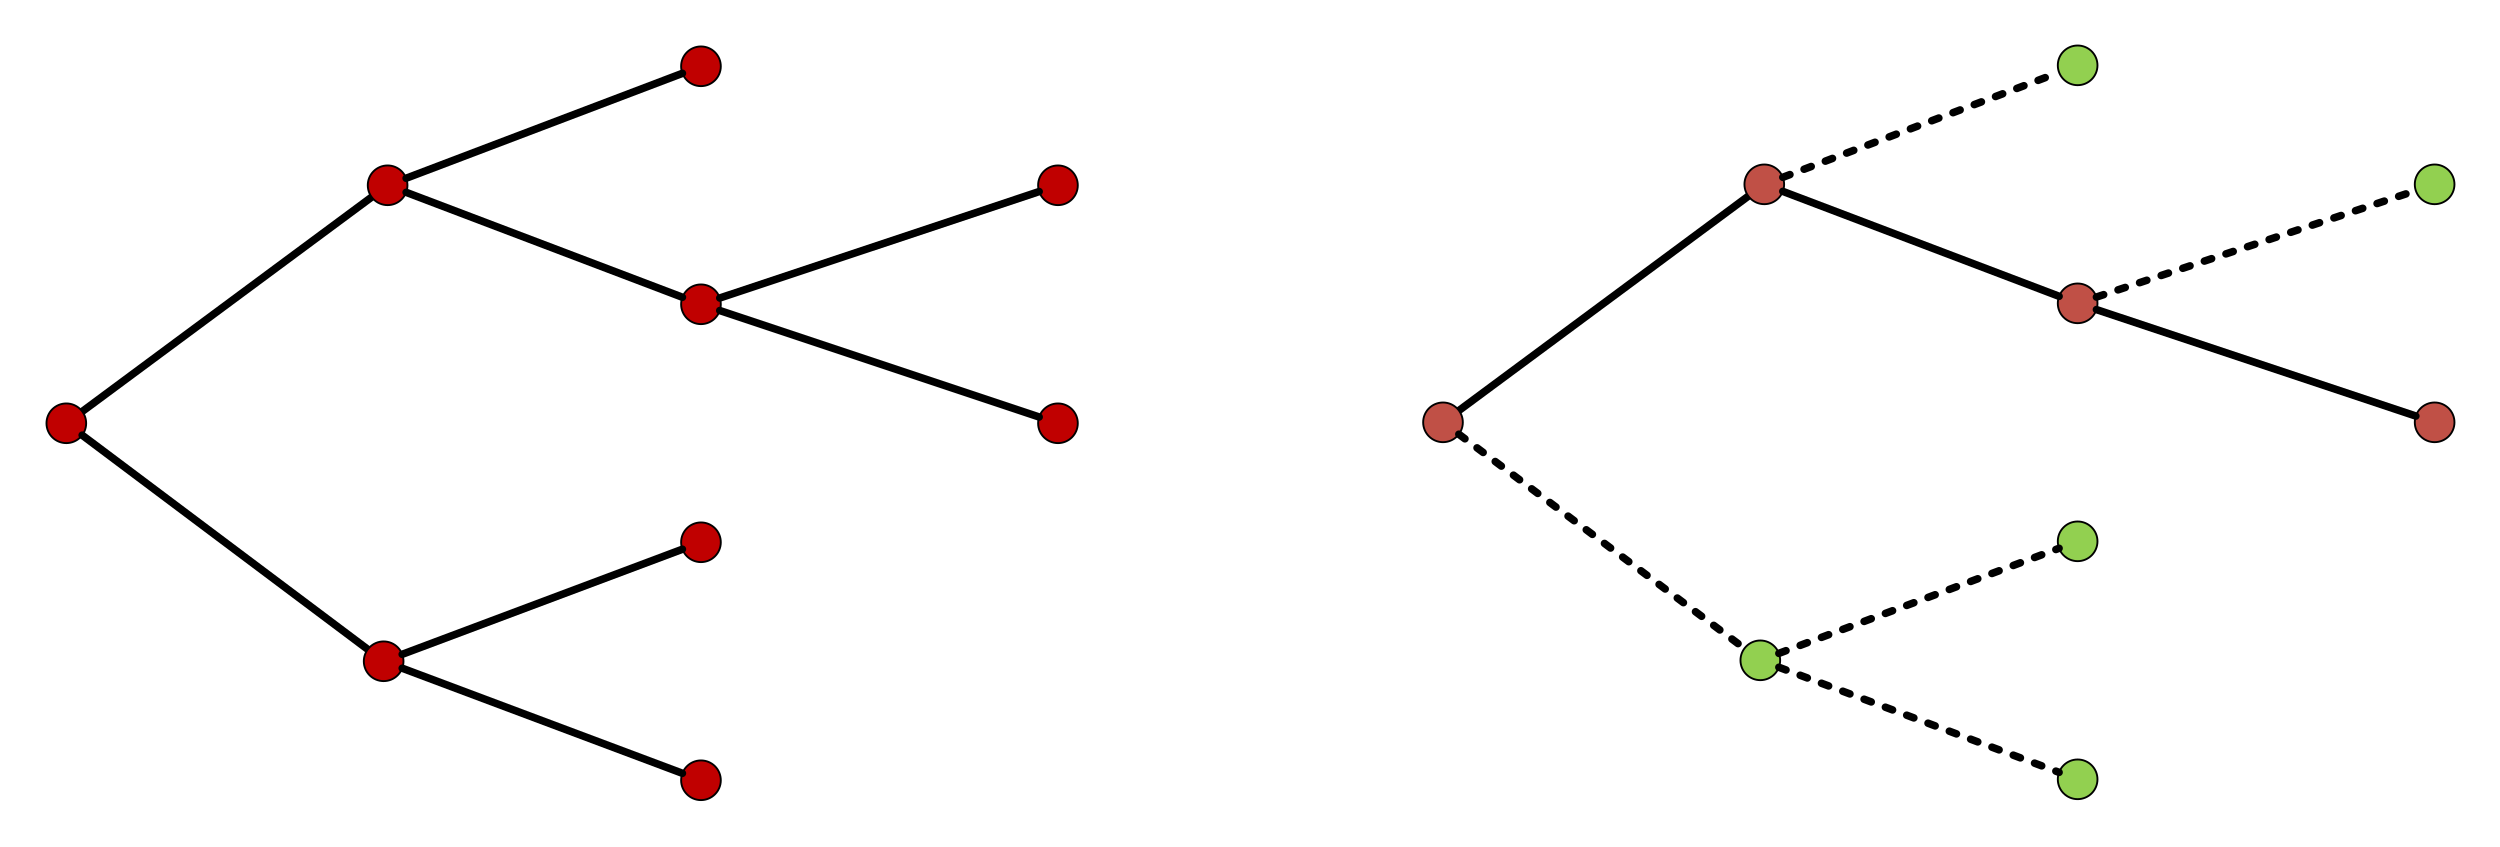
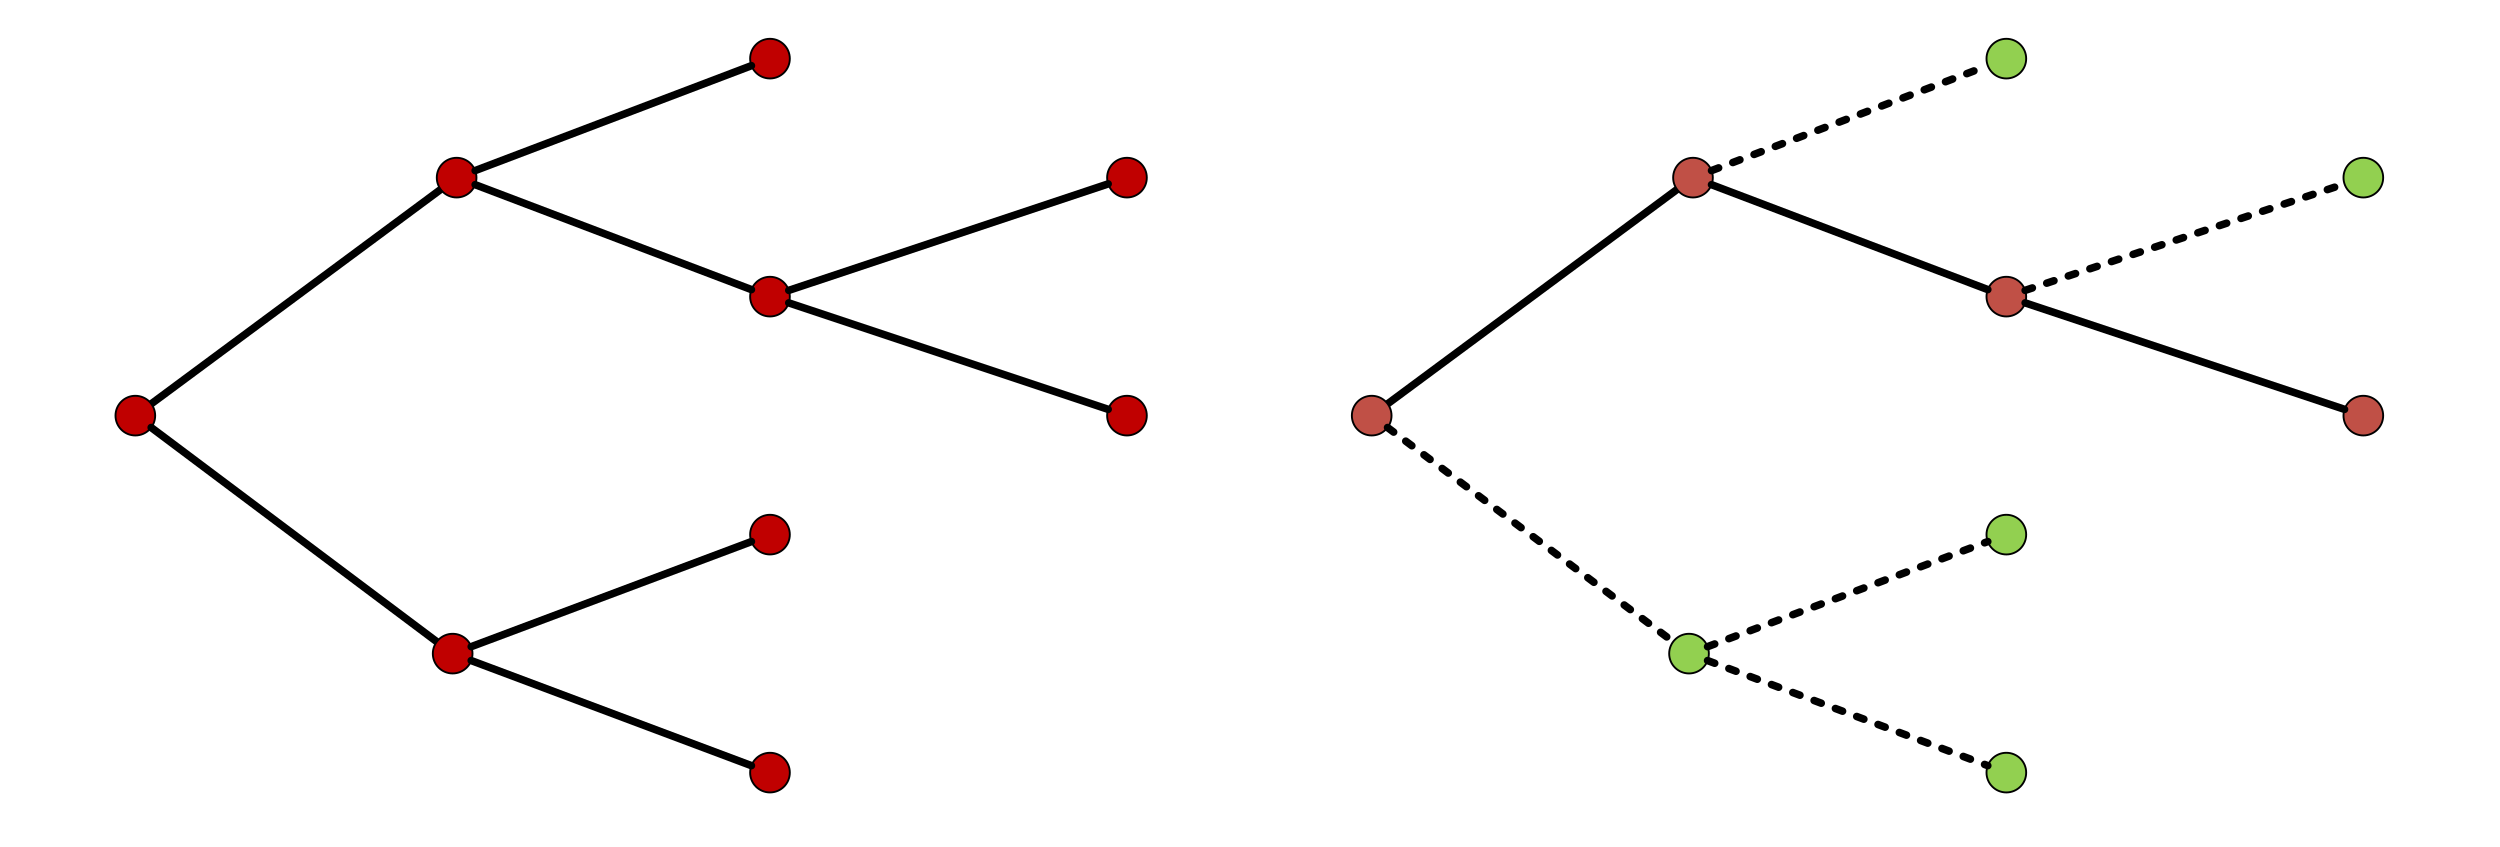
<svg xmlns="http://www.w3.org/2000/svg" xmlns:ns1="http://schemas.microsoft.com/visio/2003/SVGExtensions/" width="13.732in" height="4.65in" viewBox="0 0 988.718 334.812" xml:space="preserve" color-interpolation-filters="sRGB" class="st7">
  <ns1:documentProperties ns1:langID="2052" ns1:metric="true" ns1:viewMarkup="false">
    <ns1:userDefs>
      <ns1:ud ns1:nameU="msvNoAutoConnect" ns1:val="VT0(1):26" />
      <ns1:ud ns1:nameU="msvSubprocessMaster" ns1:prompt="" ns1:val="VT4(Multiple process)" />
    </ns1:userDefs>
  </ns1:documentProperties>
  <style type="text/css">
	
		.st1 {fill:none}
		.st2 {stroke:#000000;stroke-linecap:round;stroke-linejoin:round;stroke-width:3}
		.st3 {fill:#c00000;stroke:#000000;stroke-linecap:round;stroke-linejoin:round;stroke-width:0.75}
		.st4 {fill:#c05046;stroke:#000000;stroke-linecap:round;stroke-linejoin:round;stroke-width:0.75}
		.st5 {stroke:#000000;stroke-dasharray:3,6;stroke-linecap:round;stroke-linejoin:round;stroke-width:3}
		.st6 {fill:#92d050;stroke:#000000;stroke-linecap:round;stroke-linejoin:round;stroke-width:0.75}
		.st7 {fill:none;fill-rule:evenodd;font-size:12px;overflow:visible;stroke-linecap:square;stroke-miterlimit:3}
	
	</style>
  <g ns1:mID="0" ns1:index="1" ns1:groupContext="foregroundPage">
    <ns1:userDefs>
      <ns1:ud ns1:nameU="msvThemeOrder" ns1:val="VT0(0):26" />
    </ns1:userDefs>
    <ns1:pageProperties ns1:drawingScale="0.0393701" ns1:pageScale="0.0393701" ns1:drawingUnits="24" ns1:shadowOffsetX="9" ns1:shadowOffsetY="-9" />
    <ns1:layer ns1:name="流程图" ns1:index="0" />
    <ns1:layer ns1:name="连接线" ns1:index="1" />
-     <g id="group29-1" transform="translate(18.375,-18.375)" ns1:mID="29" ns1:groupContext="group">
+     <g id="group29-1" transform="translate(45.6695,-21.4025)" ns1:mID="29" ns1:groupContext="group">
      <g id="group30-2" ns1:mID="30" ns1:groupContext="group">
        <g id="shape31-3" ns1:mID="31" ns1:groupContext="shape" ns1:layerMember="1" transform="translate(14.1466,-153.701)">
          <path d="M0 334.81 L114.47 250.02 L0 334.81 Z" class="st1" />
          <path d="M0 334.81 L114.47 250.02" class="st2" />
        </g>
        <g id="shape32-6" ns1:mID="32" ns1:groupContext="shape" transform="translate(2.01839E-13,-141.187)">
          <ellipse cx="7.844" cy="326.968" rx="7.844" ry="7.844" class="st3" />
        </g>
        <g id="shape33-8" ns1:mID="33" ns1:groupContext="shape" ns1:layerMember="1" transform="translate(14.1187,-59.6142)">
          <path d="M0 250.1 L112.95 334.81 L0 250.1 Z" class="st1" />
          <path d="M0 250.1 L112.95 334.81" class="st2" />
        </g>
        <g id="shape34-11" ns1:mID="34" ns1:groupContext="shape" transform="translate(125.5,-47.0624)">
          <ellipse cx="7.844" cy="326.968" rx="7.844" ry="7.844" class="st3" />
        </g>
        <g id="shape35-13" ns1:mID="35" ns1:groupContext="shape" transform="translate(127.069,-235.312)">
          <ellipse cx="7.844" cy="326.968" rx="7.844" ry="7.844" class="st3" />
        </g>
        <g id="shape36-15" ns1:mID="36" ns1:groupContext="shape" transform="translate(250.999,-282.375)">
          <ellipse cx="7.844" cy="326.968" rx="7.844" ry="7.844" class="st3" />
        </g>
        <g id="shape37-17" ns1:mID="37" ns1:groupContext="shape" transform="translate(250.999,-188.249)">
          <ellipse cx="7.844" cy="326.968" rx="7.844" ry="7.844" class="st3" />
        </g>
        <g id="shape38-19" ns1:mID="38" ns1:groupContext="shape" transform="translate(250.999,-94.1251)">
          <ellipse cx="7.844" cy="326.968" rx="7.844" ry="7.844" class="st3" />
        </g>
        <g id="shape39-21" ns1:mID="39" ns1:groupContext="shape" transform="translate(250.999,-5.68434E-14)">
          <ellipse cx="7.844" cy="326.968" rx="7.844" ry="7.844" class="st3" />
        </g>
        <g id="shape40-23" ns1:mID="40" ns1:groupContext="shape" transform="translate(392.186,-141.187)">
          <ellipse cx="7.844" cy="326.968" rx="7.844" ry="7.844" class="st3" />
        </g>
        <g id="shape41-25" ns1:mID="41" ns1:groupContext="shape" transform="translate(392.186,-235.312)">
          <ellipse cx="7.844" cy="326.968" rx="7.844" ry="7.844" class="st3" />
        </g>
        <g id="shape42-27" ns1:mID="42" ns1:groupContext="shape" ns1:layerMember="1" transform="translate(142.245,-245.942)">
          <path d="M0 334.81 L109.26 293.32 L0 334.81 Z" class="st1" />
          <path d="M0 334.81 L109.26 293.32" class="st2" />
        </g>
        <g id="shape43-30" ns1:mID="43" ns1:groupContext="shape" ns1:layerMember="1" transform="translate(142.245,-198.876)">
          <path d="M0 293.32 L109.26 334.81 L0 293.32 Z" class="st1" />
          <path d="M0 293.32 L109.26 334.81" class="st2" />
        </g>
        <g id="shape44-33" ns1:mID="44" ns1:groupContext="shape" ns1:layerMember="1" transform="translate(140.688,-57.6615)">
          <path d="M0 334.81 L110.81 293.26 L0 334.81 Z" class="st1" />
          <path d="M0 334.81 L110.81 293.26" class="st2" />
        </g>
        <g id="shape45-36" ns1:mID="45" ns1:groupContext="shape" ns1:layerMember="1" transform="translate(140.688,-10.6011)">
          <path d="M0 293.26 L110.81 334.81 L0 293.26 Z" class="st1" />
          <path d="M0 293.26 L110.81 334.81" class="st2" />
        </g>
        <g id="shape46-39" ns1:mID="46" ns1:groupContext="shape" ns1:layerMember="1" transform="translate(266.284,-198.575)">
          <path d="M0 334.81 L126.31 292.71 L0 334.81 Z" class="st1" />
          <path d="M0 334.81 L126.31 292.71" class="st2" />
        </g>
        <g id="shape47-42" ns1:mID="47" ns1:groupContext="shape" ns1:layerMember="1" transform="translate(266.284,-151.514)">
          <path d="M0 292.71 L126.31 334.81 L0 292.71 Z" class="st1" />
          <path d="M0 292.71 L126.31 334.81" class="st2" />
        </g>
      </g>
    </g>
-     <g id="group67-45" transform="translate(562.844,-18.75)" ns1:mID="67" ns1:groupContext="group">
+     <g id="group67-45" transform="translate(534.646,-21.4025)" ns1:mID="67" ns1:groupContext="group">
      <g id="group68-46" ns1:mID="68" ns1:groupContext="group">
        <g id="shape69-47" ns1:mID="69" ns1:groupContext="shape" ns1:layerMember="1" transform="translate(14.1466,-153.701)">
          <path d="M0 334.81 L114.47 250.02 L0 334.81 Z" class="st1" />
          <path d="M0 334.81 L114.47 250.02" class="st2" />
        </g>
        <g id="shape70-50" ns1:mID="70" ns1:groupContext="shape" transform="translate(2.01839E-13,-141.187)">
          <ellipse cx="7.844" cy="326.968" rx="7.844" ry="7.844" class="st4" />
        </g>
        <g id="shape71-52" ns1:mID="71" ns1:groupContext="shape" ns1:layerMember="1" transform="translate(14.1187,-59.6142)">
          <path d="M0 250.1 L112.95 334.81 L0 250.1 Z" class="st1" />
          <path d="M0 250.1 L112.95 334.81" class="st5" />
        </g>
        <g id="shape72-55" ns1:mID="72" ns1:groupContext="shape" transform="translate(125.5,-47.0624)">
          <ellipse cx="7.844" cy="326.968" rx="7.844" ry="7.844" class="st6" />
        </g>
        <g id="shape73-57" ns1:mID="73" ns1:groupContext="shape" transform="translate(127.069,-235.312)">
          <ellipse cx="7.844" cy="326.968" rx="7.844" ry="7.844" class="st4" />
        </g>
        <g id="shape74-59" ns1:mID="74" ns1:groupContext="shape" transform="translate(250.999,-282.375)">
          <ellipse cx="7.844" cy="326.968" rx="7.844" ry="7.844" class="st6" />
        </g>
        <g id="shape75-61" ns1:mID="75" ns1:groupContext="shape" transform="translate(250.999,-188.249)">
          <ellipse cx="7.844" cy="326.968" rx="7.844" ry="7.844" class="st4" />
        </g>
        <g id="shape76-63" ns1:mID="76" ns1:groupContext="shape" transform="translate(250.999,-94.1251)">
          <ellipse cx="7.844" cy="326.968" rx="7.844" ry="7.844" class="st6" />
        </g>
        <g id="shape77-65" ns1:mID="77" ns1:groupContext="shape" transform="translate(250.999,-5.68434E-14)">
          <ellipse cx="7.844" cy="326.968" rx="7.844" ry="7.844" class="st6" />
        </g>
        <g id="shape78-67" ns1:mID="78" ns1:groupContext="shape" transform="translate(392.186,-141.187)">
          <ellipse cx="7.844" cy="326.968" rx="7.844" ry="7.844" class="st4" />
        </g>
        <g id="shape79-69" ns1:mID="79" ns1:groupContext="shape" transform="translate(392.186,-235.312)">
          <ellipse cx="7.844" cy="326.968" rx="7.844" ry="7.844" class="st6" />
        </g>
        <g id="shape80-71" ns1:mID="80" ns1:groupContext="shape" ns1:layerMember="1" transform="translate(142.245,-245.942)">
          <path d="M0 334.81 L109.26 293.32 L0 334.81 Z" class="st1" />
          <path d="M0 334.81 L109.26 293.32" class="st5" />
        </g>
        <g id="shape81-74" ns1:mID="81" ns1:groupContext="shape" ns1:layerMember="1" transform="translate(142.245,-198.876)">
          <path d="M0 293.32 L109.26 334.81 L0 293.32 Z" class="st1" />
          <path d="M0 293.32 L109.26 334.81" class="st2" />
        </g>
        <g id="shape82-77" ns1:mID="82" ns1:groupContext="shape" ns1:layerMember="1" transform="translate(140.688,-57.6615)">
          <path d="M0 334.81 L110.81 293.26 L0 334.81 Z" class="st1" />
          <path d="M0 334.81 L110.81 293.26" class="st5" />
        </g>
        <g id="shape83-80" ns1:mID="83" ns1:groupContext="shape" ns1:layerMember="1" transform="translate(140.688,-10.6011)">
          <path d="M0 293.26 L110.81 334.81 L0 293.26 Z" class="st1" />
          <path d="M0 293.26 L110.81 334.81" class="st5" />
        </g>
        <g id="shape84-83" ns1:mID="84" ns1:groupContext="shape" ns1:layerMember="1" transform="translate(266.284,-198.575)">
          <path d="M0 334.81 L126.31 292.71 L0 334.81 Z" class="st1" />
          <path d="M0 334.81 L126.31 292.71" class="st5" />
        </g>
        <g id="shape85-86" ns1:mID="85" ns1:groupContext="shape" ns1:layerMember="1" transform="translate(266.284,-151.514)">
          <path d="M0 292.71 L126.31 334.81 L0 292.71 Z" class="st1" />
          <path d="M0 292.71 L126.31 334.81" class="st2" />
        </g>
      </g>
    </g>
  </g>
</svg>
